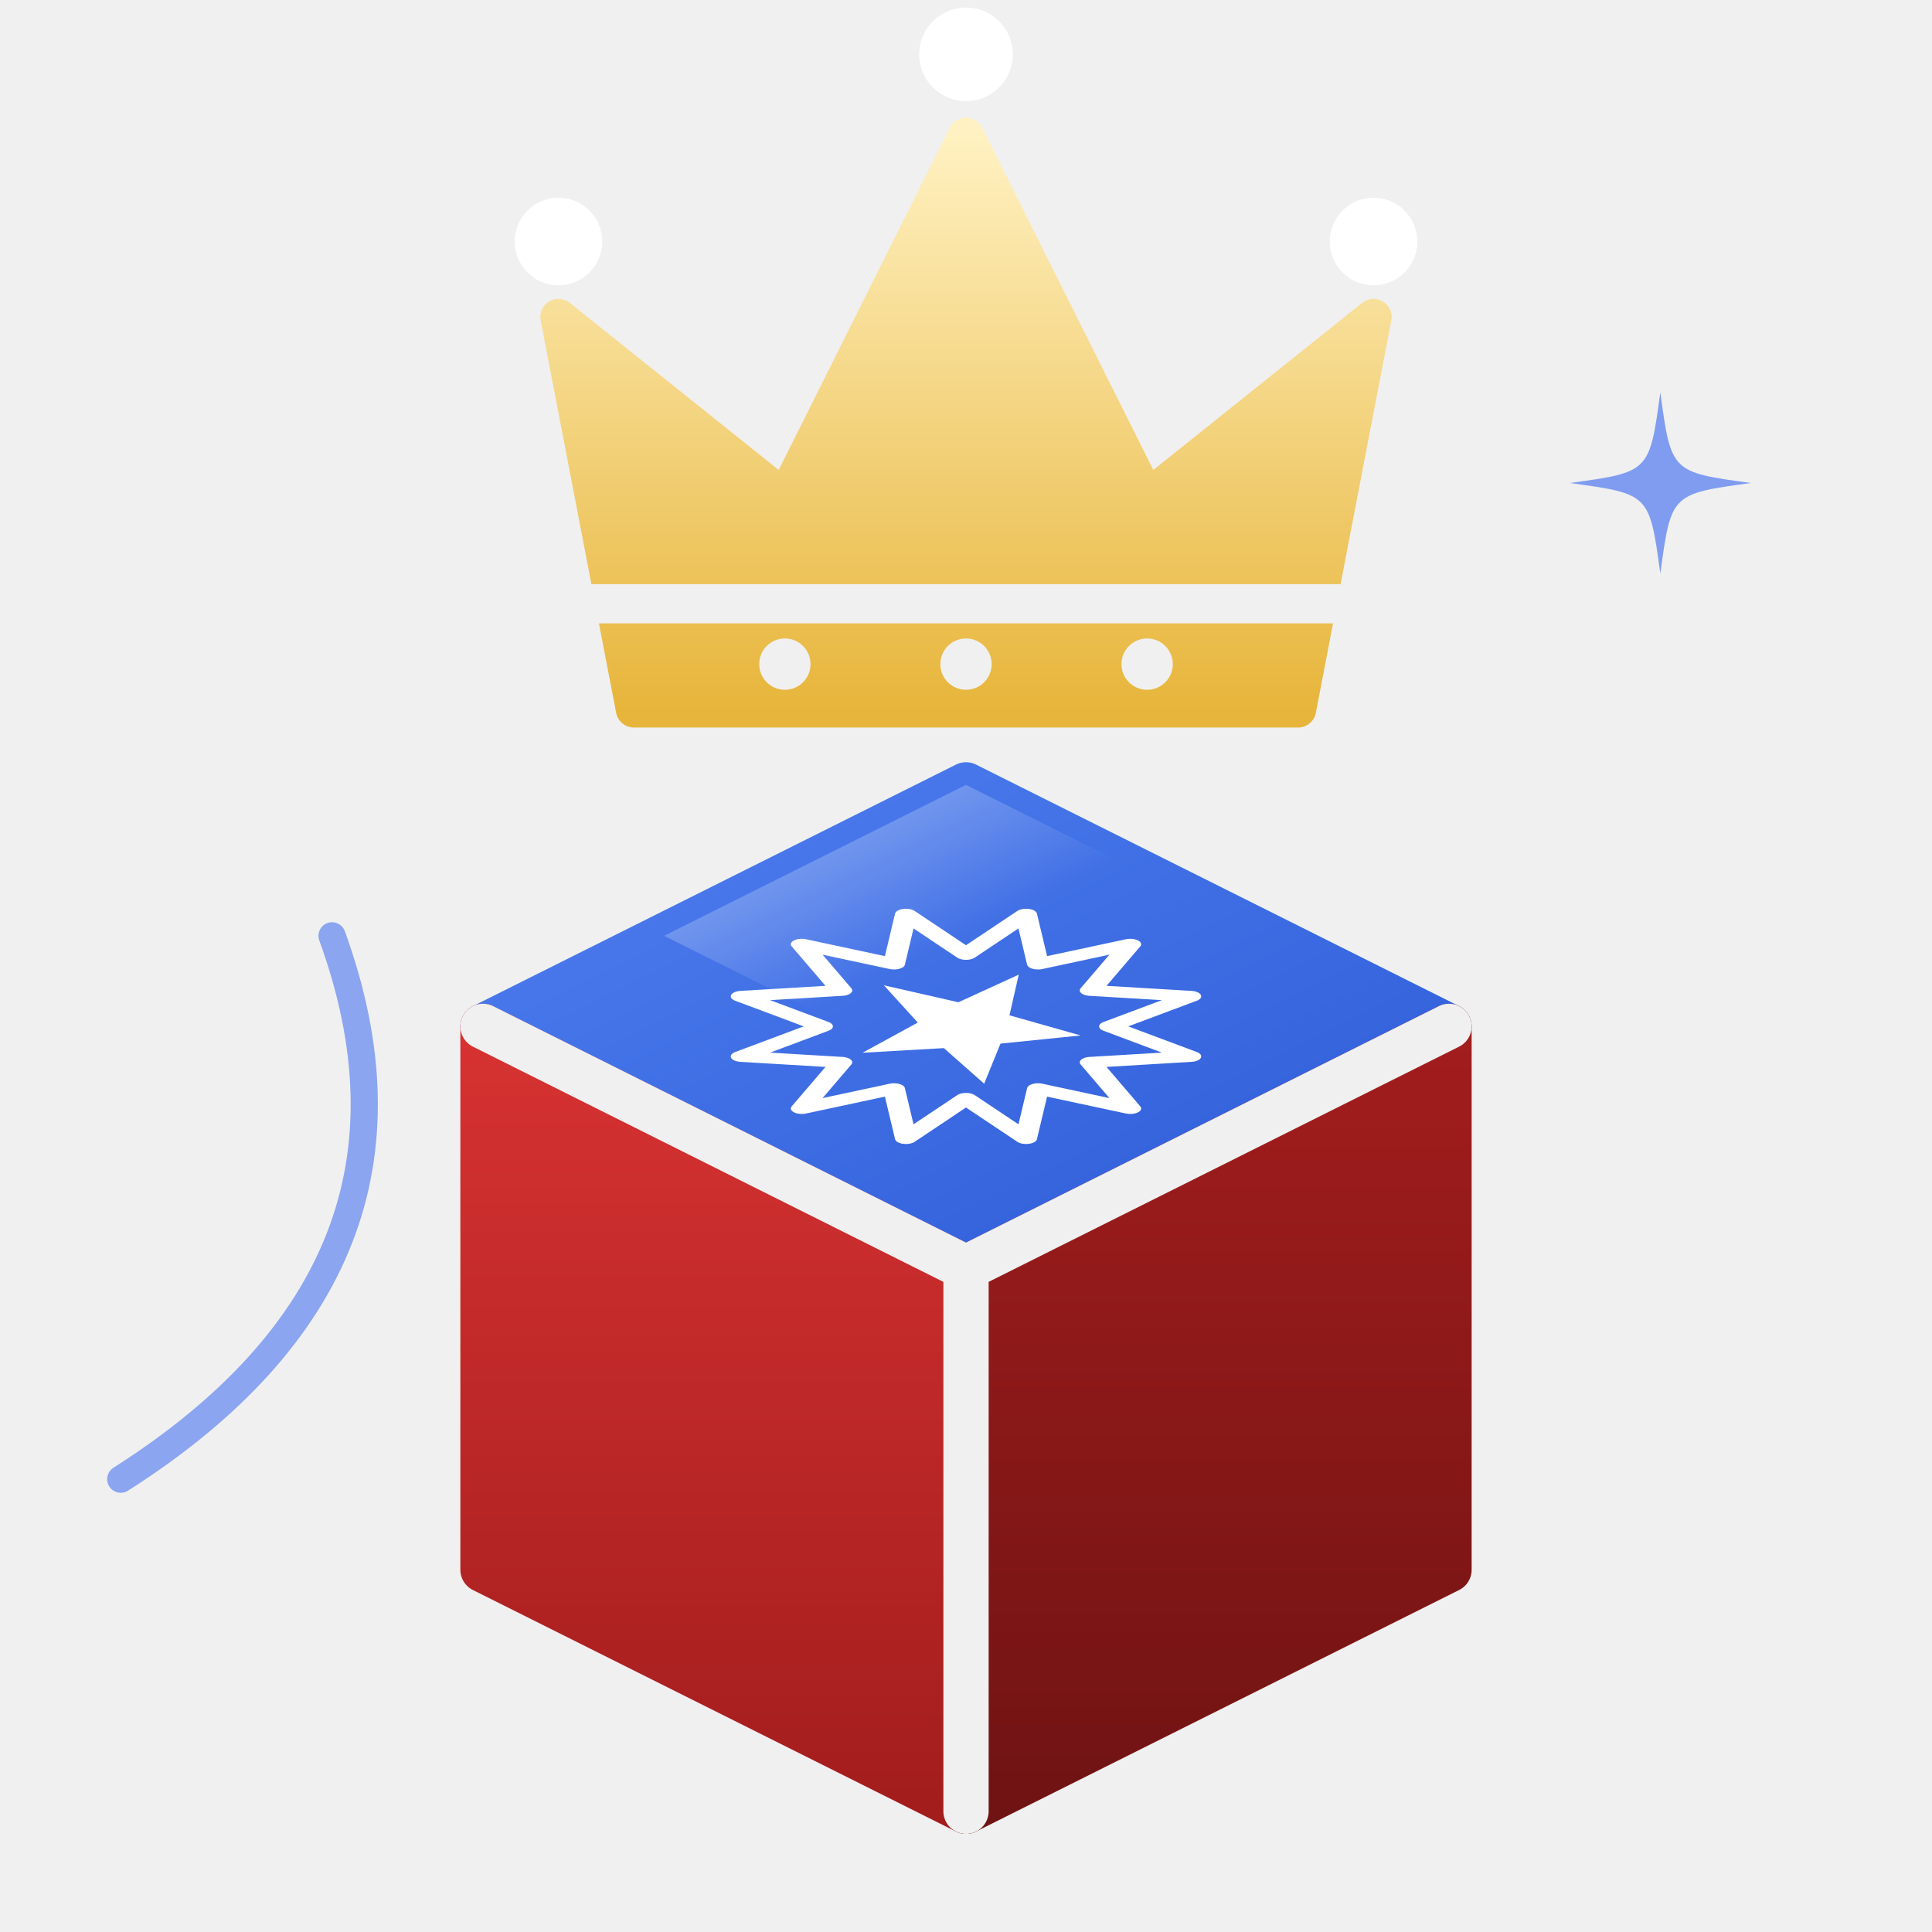
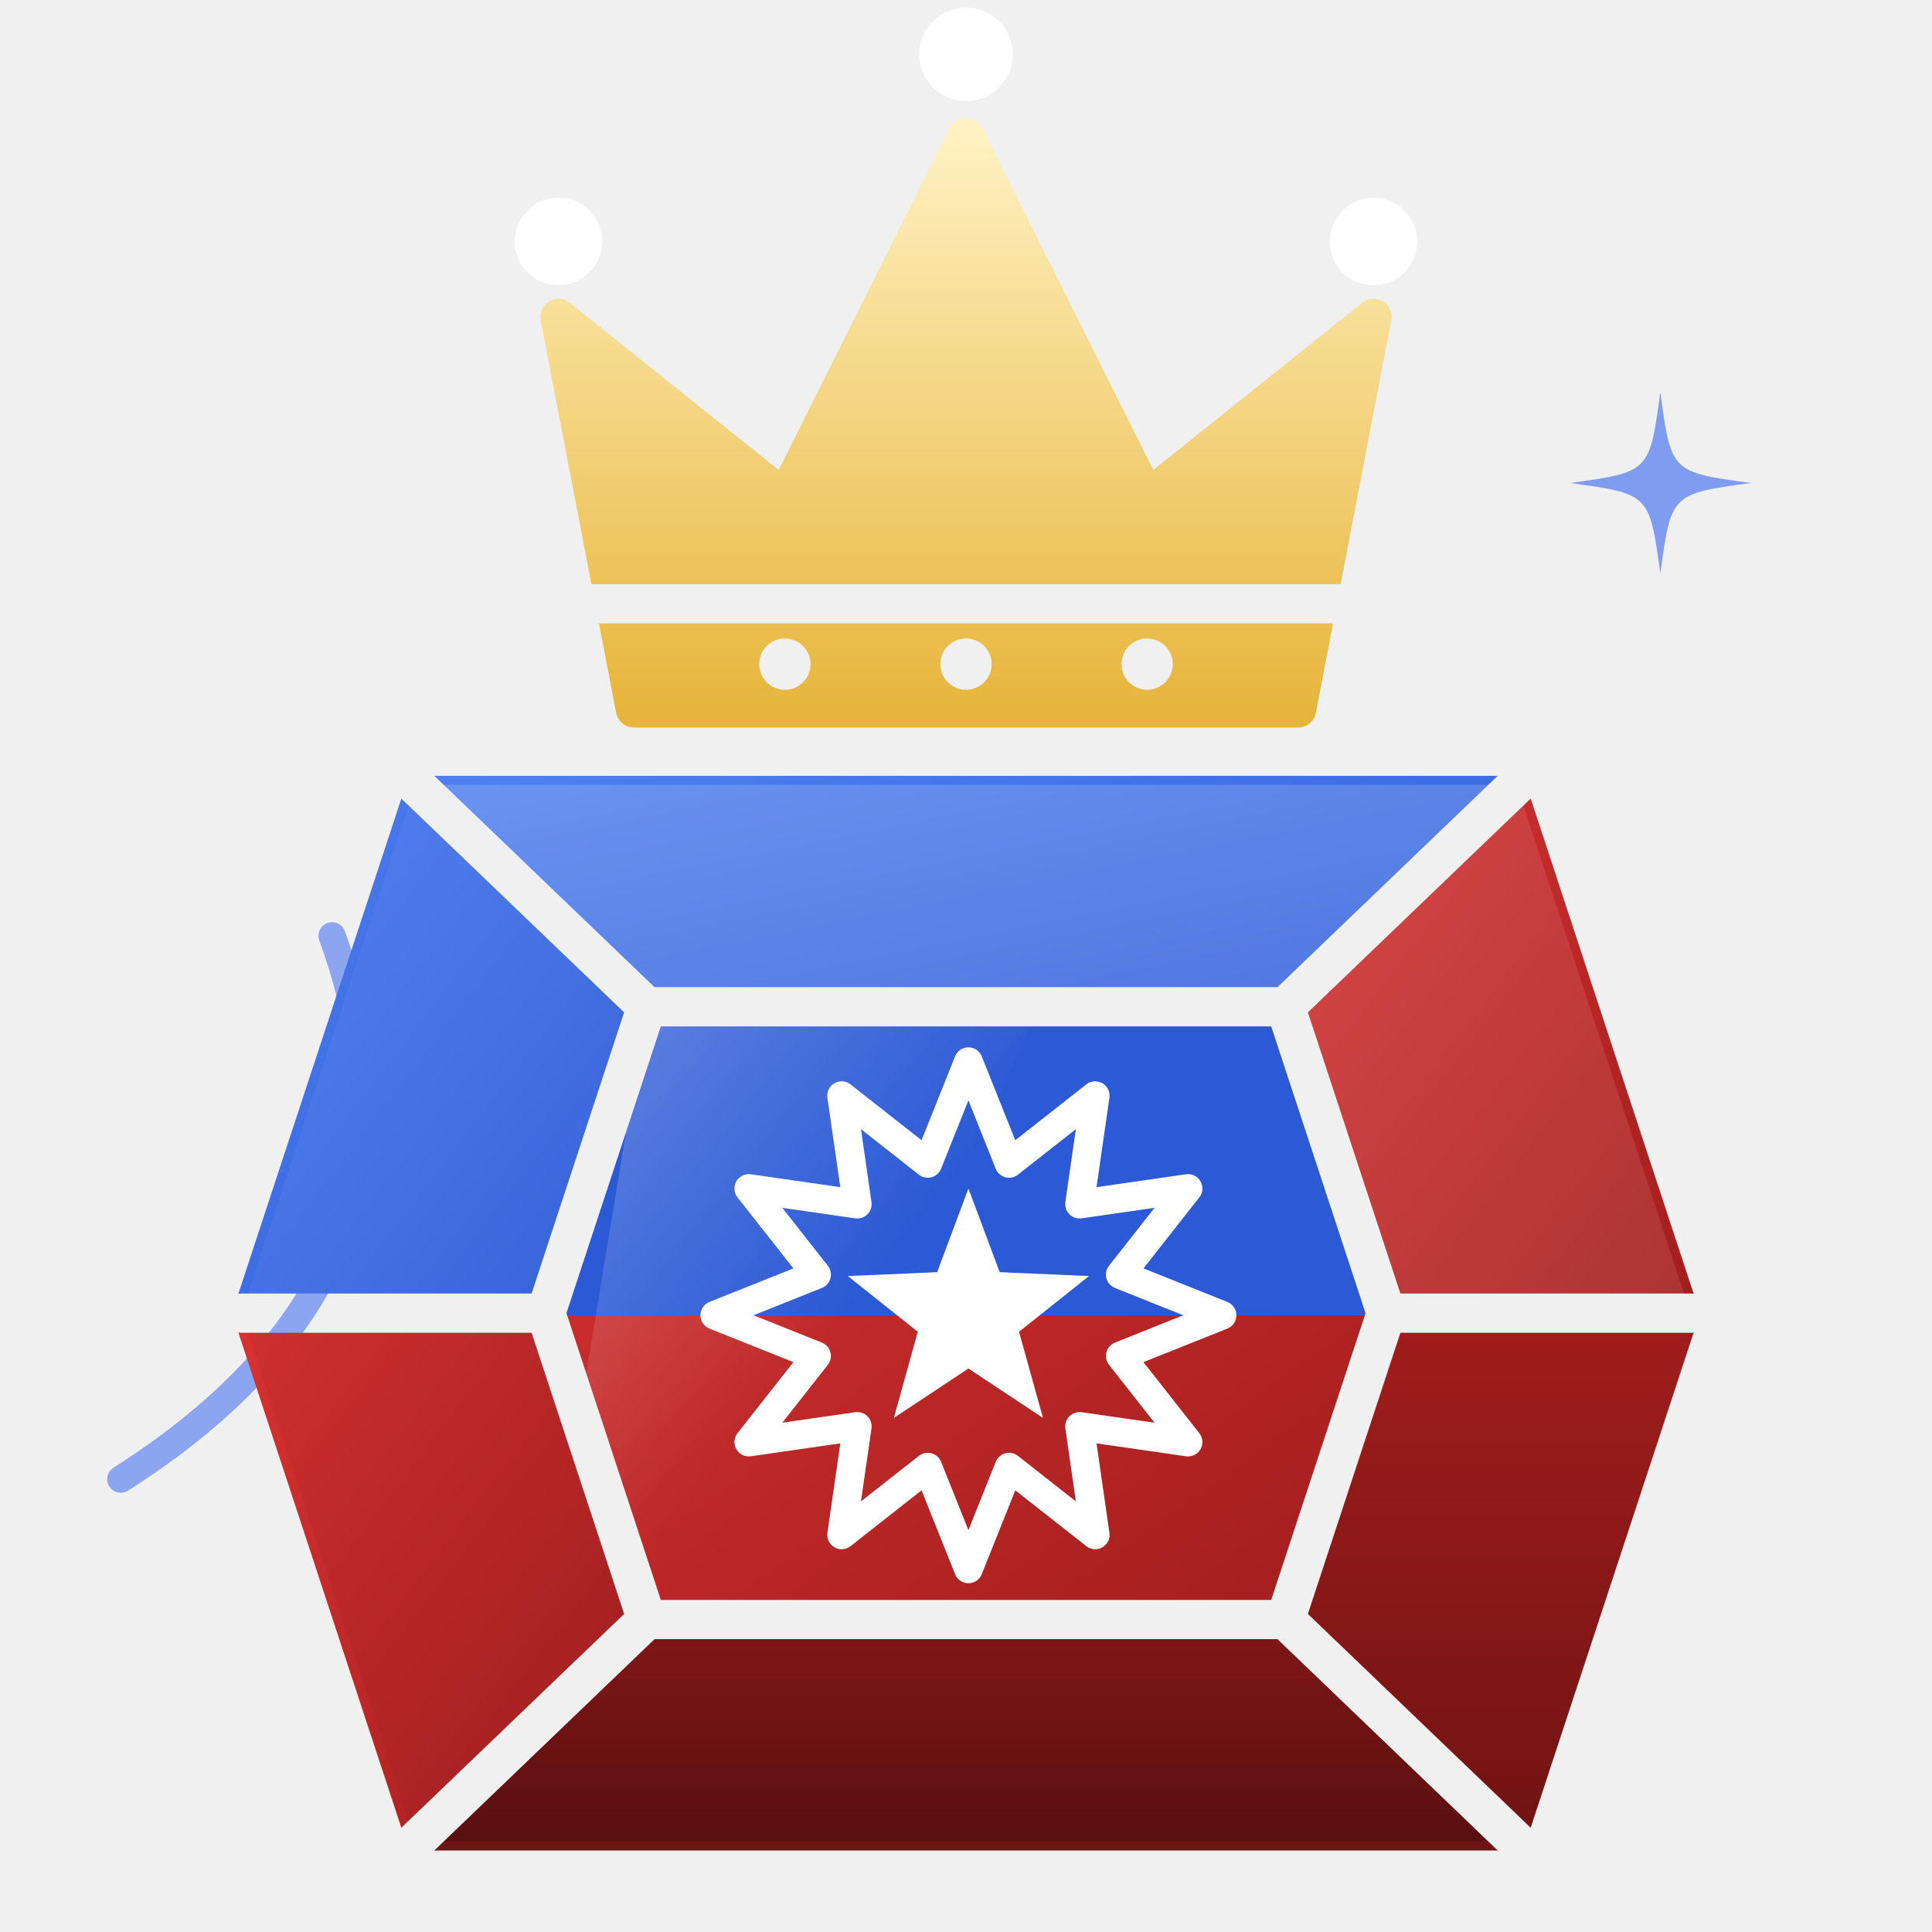
<svg xmlns="http://www.w3.org/2000/svg" viewBox="0 0 128 128" width="128" height="128" role="img" aria-label="Block Master, Juneteenth">
  <defs>
    <linearGradient id="juneteenth-top" x1="0" y1="0" x2="1" y2="1">
      <stop offset="0" stop-color="#4f7ff0" />
      <stop offset="1" stop-color="#2c5ad6" />
    </linearGradient>
-     <linearGradient id="juneteenth-left" x1="0" y1="0" x2="0" y2="1">
+     <linearGradient id="juneteenth-left" x1="0" y1="0" x2="1" y2="1">
      <stop offset="0" stop-color="#d73232" />
      <stop offset="1" stop-color="#a31d1d" />
    </linearGradient>
    <linearGradient id="juneteenth-right" x1="0" y1="0" x2="0" y2="1">
      <stop offset="0" stop-color="#a31d1d" />
      <stop offset="1" stop-color="#701313" />
    </linearGradient>
    <linearGradient id="juneteenth-crown" x1="0" y1="0" x2="0" y2="1">
      <stop offset="0" stop-color="#fff1c1" />
      <stop offset="1" stop-color="#e7b53b" />
    </linearGradient>
+     <linearGradient id="juneteenth-table" x1="0" y1="0" x2="1" y2="1">
+       <stop offset="0" stop-color="#d73232" />
+       <stop offset="1" stop-color="#a31d1d" />
+     </linearGradient>
    <linearGradient id="juneteenth-sheen" x1="0" y1="0" x2="1" y2="1">
-       <stop offset="0" stop-color="#ffffff" stop-opacity="0.45" />
-       <stop offset="0.5" stop-color="#ffffff" stop-opacity="0" />
+       <stop offset="0" stop-color="#ffffff" stop-opacity="0.5" />
+       <stop offset="0.55" stop-color="#ffffff" stop-opacity="0" />
    </linearGradient>
-     <mask id="juneteenth-cube" maskUnits="userSpaceOnUse" x="0" y="0" width="128" height="128">
+     <clipPath id="juneteenth-tablec">
+       <path d="M42.84,66.7 L85.16,66.7 L91.84,87 L85.16,107.3 L42.84,107.3 L36.16,87 Z" />
+     </clipPath>
+     <clipPath id="juneteenth-gemc">
+       <path d="M27.52,52 L100.48,52 L112,87 L100.48,122 L27.52,122 L16,87 Z" />
+     </clipPath>
+     <mask id="juneteenth-gem" maskUnits="userSpaceOnUse" x="0" y="0" width="128" height="128">
      <rect width="128" height="128" fill="white" />
-       <path d="M32,68 L64,84 L96,68 M64,84 L64,120" stroke="black" stroke-width="3" stroke-linecap="round" stroke-linejoin="round" fill="none" />
+       <path d="M27.52,52 L42.84,66.7 M100.48,52 L85.16,66.7 M112,87 L91.84,87 M100.48,122 L85.16,107.3 M27.52,122 L42.84,107.3 M16,87 L36.16,87 M42.84,66.7 L85.16,66.7 L91.84,87 L85.16,107.3 L42.84,107.3 L36.16,87 Z" stroke="black" stroke-width="2.6" stroke-linecap="round" stroke-linejoin="round" fill="none" />
+       <g clip-path="url(#juneteenth-tablec)" />
    </mask>
    <mask id="juneteenth-crownm" maskUnits="userSpaceOnUse" x="0" y="0" width="128" height="128">
      <rect width="128" height="128" fill="white" />
      <path d="M38,40 L90,40" stroke="black" stroke-width="2.6" />
      <circle cx="52" cy="44" r="1.7" fill="black" />
      <circle cx="64" cy="44" r="1.7" fill="black" />
      <circle cx="76" cy="44" r="1.7" fill="black" />
    </mask>
  </defs>
  <path d="M8,98 Q30,84 22,62" fill="none" stroke="#7f9cf0" stroke-width="1.8" stroke-linecap="round" opacity="0.9" />
  <path d="M110,26 C110.72,31.28 110.72,31.28 116,32 C110.72,32.72 110.72,32.72 110,38 C109.28,32.72 109.28,32.72 104,32 C109.28,31.28 109.28,31.28 110,26 Z" fill="#7f9cf0" opacity="1" />
-   <g mask="url(#juneteenth-cube)" stroke-linejoin="round">
-     <path d="M32,68 L64,52 L96,68 L64,84 Z" fill="url(#juneteenth-top)" stroke="url(#juneteenth-top)" stroke-width="3" />
-     <path d="M32,68 L64,84 L64,120 L32,104 Z" fill="url(#juneteenth-left)" stroke="url(#juneteenth-left)" stroke-width="3" />
-     <path d="M64,84 L96,68 L96,104 L64,120 Z" fill="url(#juneteenth-right)" stroke="url(#juneteenth-right)" stroke-width="3" />
-     <g transform="matrix(0.32 -0.16 0.32 0.16 32 68)">
-       <polygon points="50,16 55.46,29.64 67,20.56 64.91,35.09 79.44,33 70.36,44.54 84,50 70.36,55.46 79.44,67 64.91,64.91 67,79.44 55.46,70.36 50,84 44.54,70.36 33,79.44 35.09,64.91 20.56,67 29.64,55.46 16,50 29.64,44.54 20.56,33 35.09,35.09 33,20.56 44.54,29.64" fill="none" stroke="#ffffff" stroke-width="3.2" />
-       <polygon points="50,33 54.2,44.22 66.17,44.75 56.79,52.21 59.99,63.75 50,57.14 40.01,63.75 43.21,52.21 33.83,44.75 45.8,44.22" fill="#ffffff" />
+   <g mask="url(#juneteenth-gem)" stroke-linejoin="round">
+     <path d="M27.52,52 L100.48,52 L85.16,66.7 L42.84,66.7 Z" fill="url(#juneteenth-top)" stroke="url(#juneteenth-top)" stroke-width="1.2" />
+     <path d="M27.52,52 L100.48,52 L85.16,66.7 L42.84,66.7 Z" fill="#ffffff" opacity="0.16" />
+     <path d="M16,87 L27.52,52 L42.84,66.7 L36.16,87 Z" fill="url(#juneteenth-top)" stroke="url(#juneteenth-top)" stroke-width="1.2" />
+     <path d="M16,87 L27.52,52 L42.84,66.7 L36.16,87 Z" fill="#ffffff" opacity="0.04" />
+     <path d="M100.48,52 L112,87 L91.84,87 L85.16,66.7 Z" fill="url(#juneteenth-left)" stroke="url(#juneteenth-left)" stroke-width="1.2" />
+     <path d="M100.48,52 L112,87 L91.84,87 L85.16,66.7 Z" fill="#ffffff" opacity="0.1" />
+     <path d="M27.52,122 L16,87 L36.16,87 L42.84,107.3 Z" fill="url(#juneteenth-left)" stroke="url(#juneteenth-left)" stroke-width="1.2" />
+     <path d="M27.52,122 L16,87 L36.16,87 L42.84,107.3 Z" fill="#000000" opacity="0.04" />
+     <path d="M112,87 L100.48,122 L85.16,107.3 L91.84,87 Z" fill="url(#juneteenth-right)" stroke="url(#juneteenth-right)" stroke-width="1.2" />
+     <path d="M100.48,122 L27.52,122 L42.84,107.3 L85.16,107.3 Z" fill="url(#juneteenth-right)" stroke="url(#juneteenth-right)" stroke-width="1.2" />
+     <path d="M100.48,122 L27.52,122 L42.84,107.3 L85.16,107.3 Z" fill="#000000" opacity="0.2" />
+     <g clip-path="url(#juneteenth-gemc)" />
+     <path d="M42.84,66.7 L85.16,66.7 L91.84,87 L85.16,107.3 L42.84,107.3 L36.16,87 Z" fill="url(#juneteenth-table)" />
+     <g clip-path="url(#juneteenth-tablec)">
+       <g transform="matrix(0.56 0 0 0.56 36.16 66.7)">
+         <rect x="0" y="0" width="100" height="36.5" fill="#2c5ad6" />
+         <path d="M0,36.5 Q50,26 100,36.5" fill="#2c5ad6" />
+         <polygon points="50,6.5 54.81,18.53 65,10.52 63.15,23.35 75.98,21.5 67.97,31.69 80,36.5 67.97,41.31 75.98,51.5 63.15,49.65 65,62.48 54.81,54.47 50,66.5 45.19,54.47 35,62.48 36.85,49.65 24.02,51.5 32.03,41.31 20,36.5 32.03,31.69 24.02,21.5 36.85,23.35 35,10.52 45.19,18.53" fill="none" stroke="#ffffff" stroke-width="3.4" />
+         <polygon points="50,21.5 53.7,31.4 64.27,31.86 55.99,38.45 58.82,48.64 50,42.8 41.18,48.64 44.01,38.45 35.73,31.86 46.3,31.4" fill="#ffffff" />
+       </g>
+       <path d="M42.84,66.7 L68.84,66.7 L50.16,107.3 L36.16,107.3 Z" fill="url(#juneteenth-sheen)" opacity="0.55" />
    </g>
-     <path d="M44,62 L64,52 L84,62 L64,72 Z" fill="url(#juneteenth-sheen)" />
  </g>
  <g mask="url(#juneteenth-crownm)" stroke-linejoin="round">
    <path d="M42,47 L37,21 L52,33 L64,9 L76,33 L91,21 L86,47 Z" fill="url(#juneteenth-crown)" stroke="url(#juneteenth-crown)" stroke-width="2.4" />
  </g>
  <circle cx="37" cy="16" r="2.9" fill="#ffffff" />
  <circle cx="64" cy="3.6" r="3.1" fill="#ffffff" />
  <circle cx="91" cy="16" r="2.9" fill="#ffffff" />
</svg>
